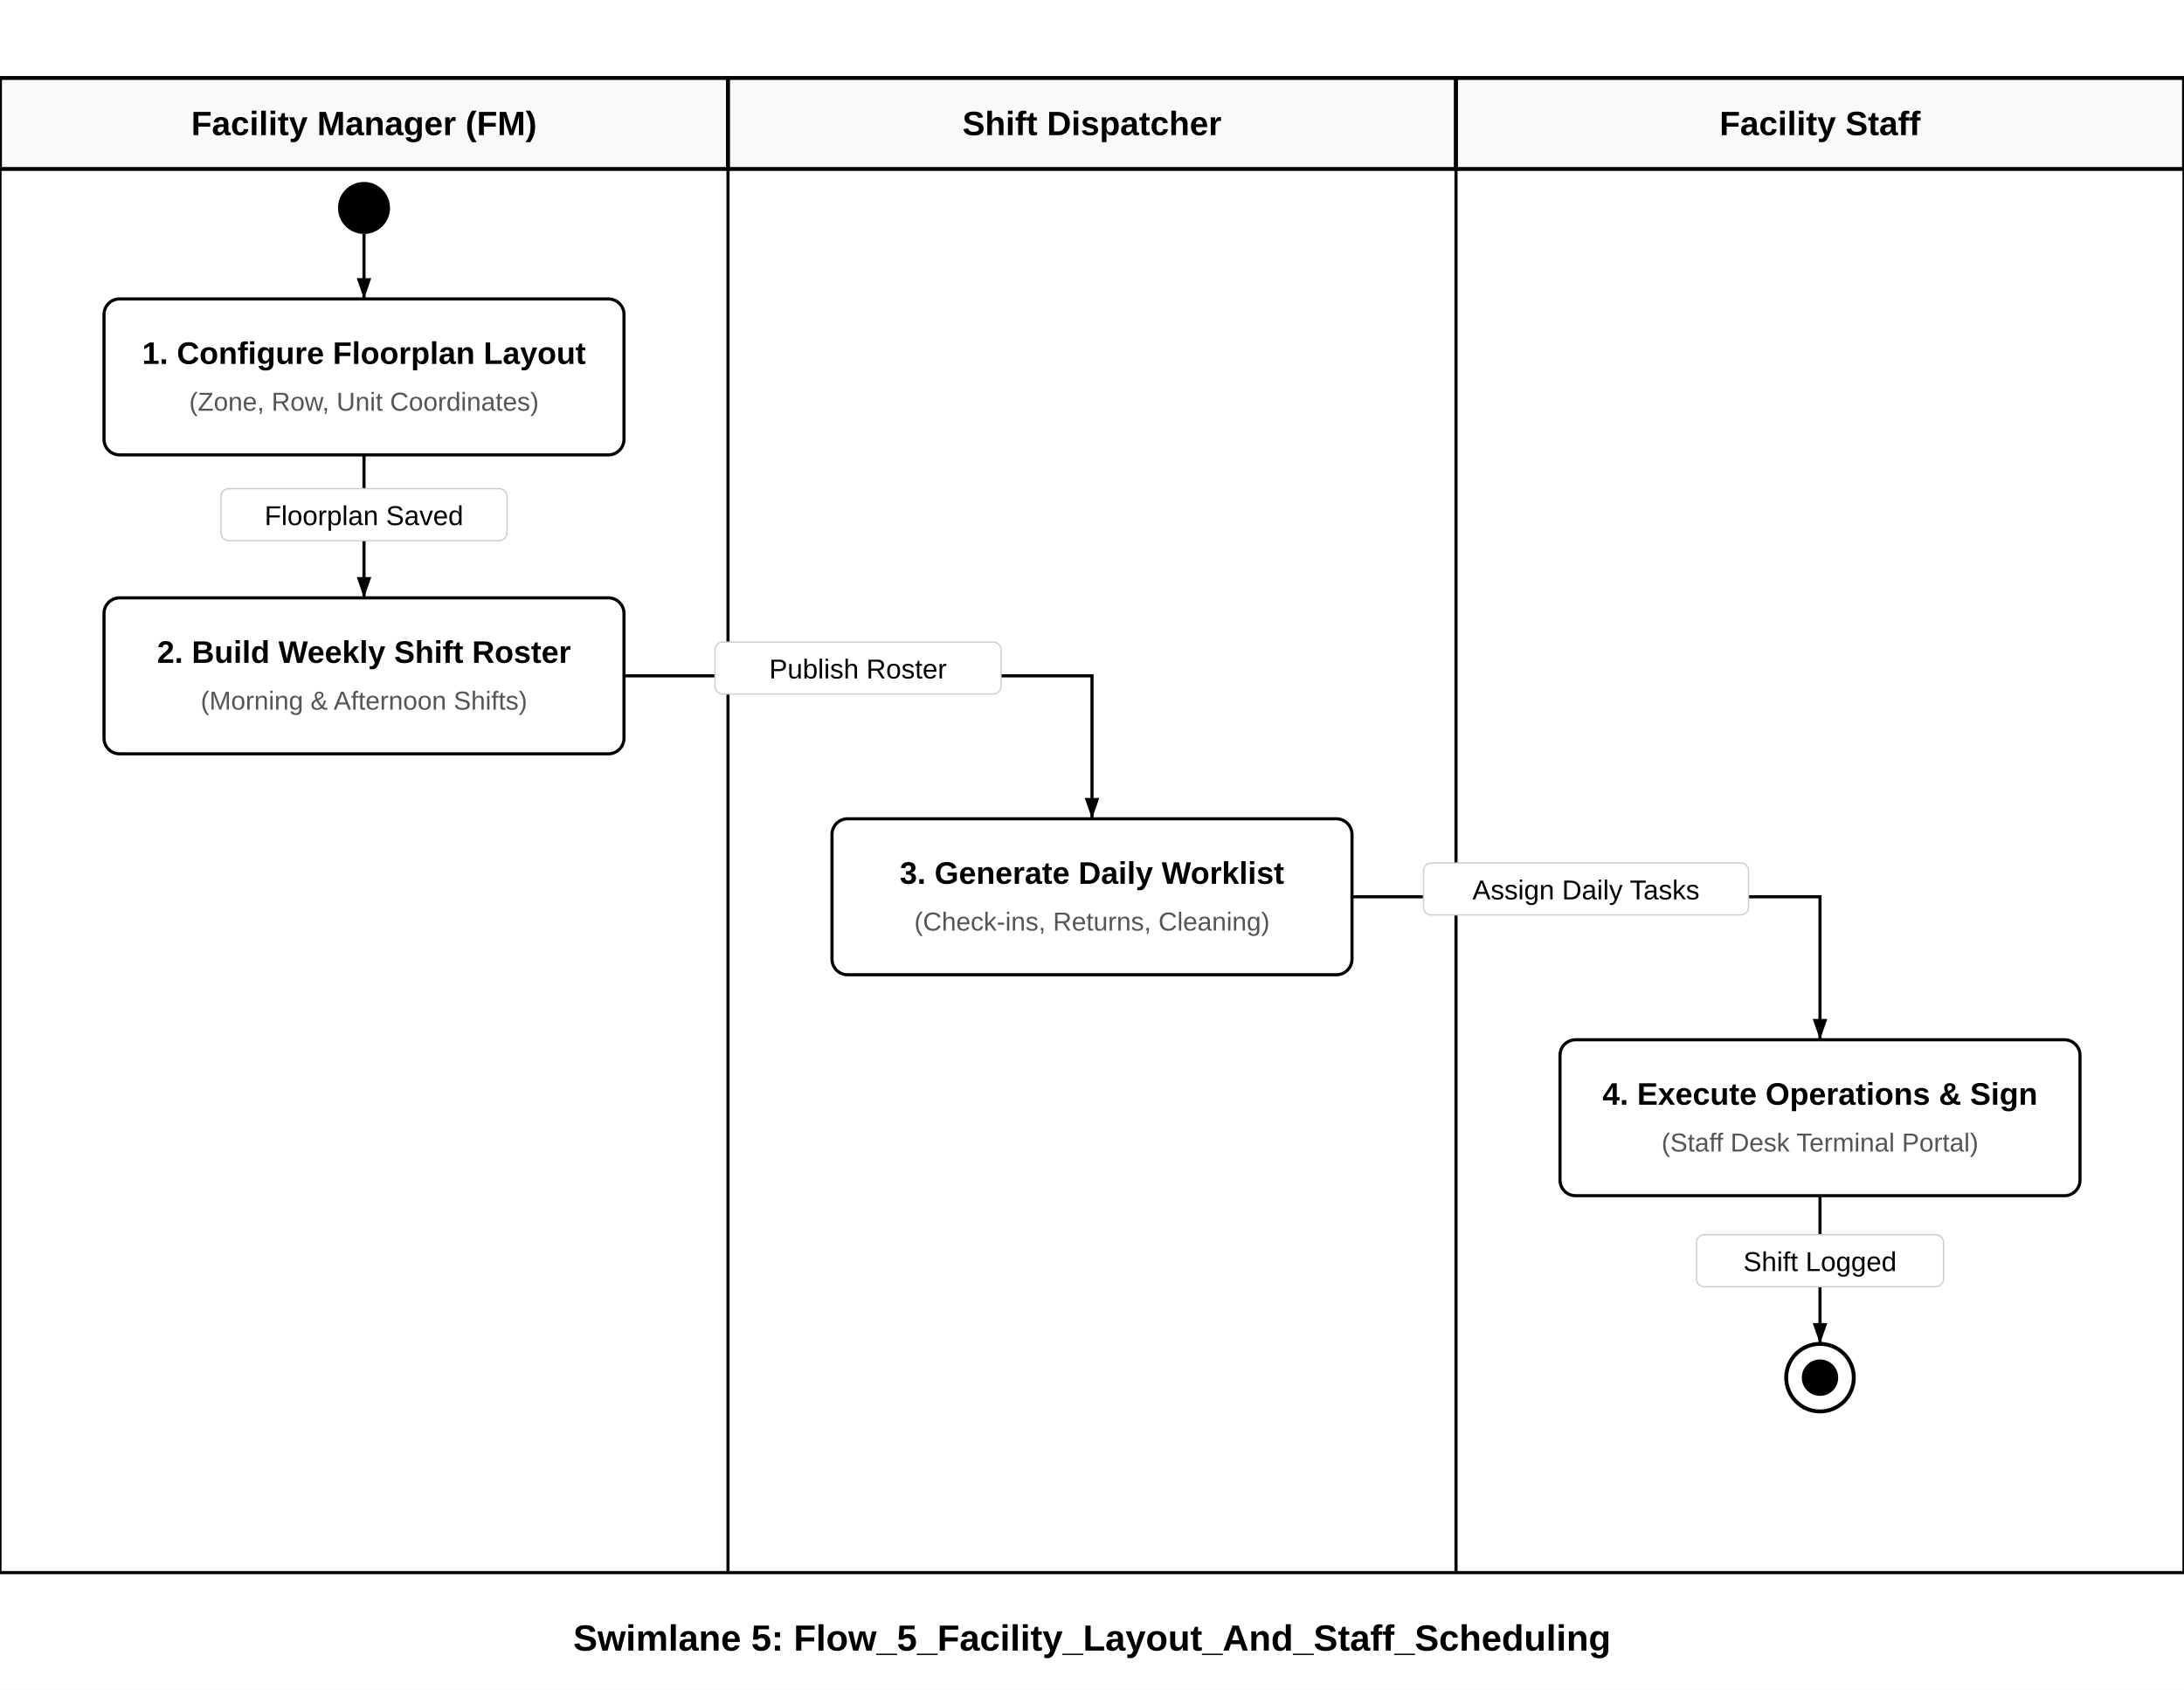
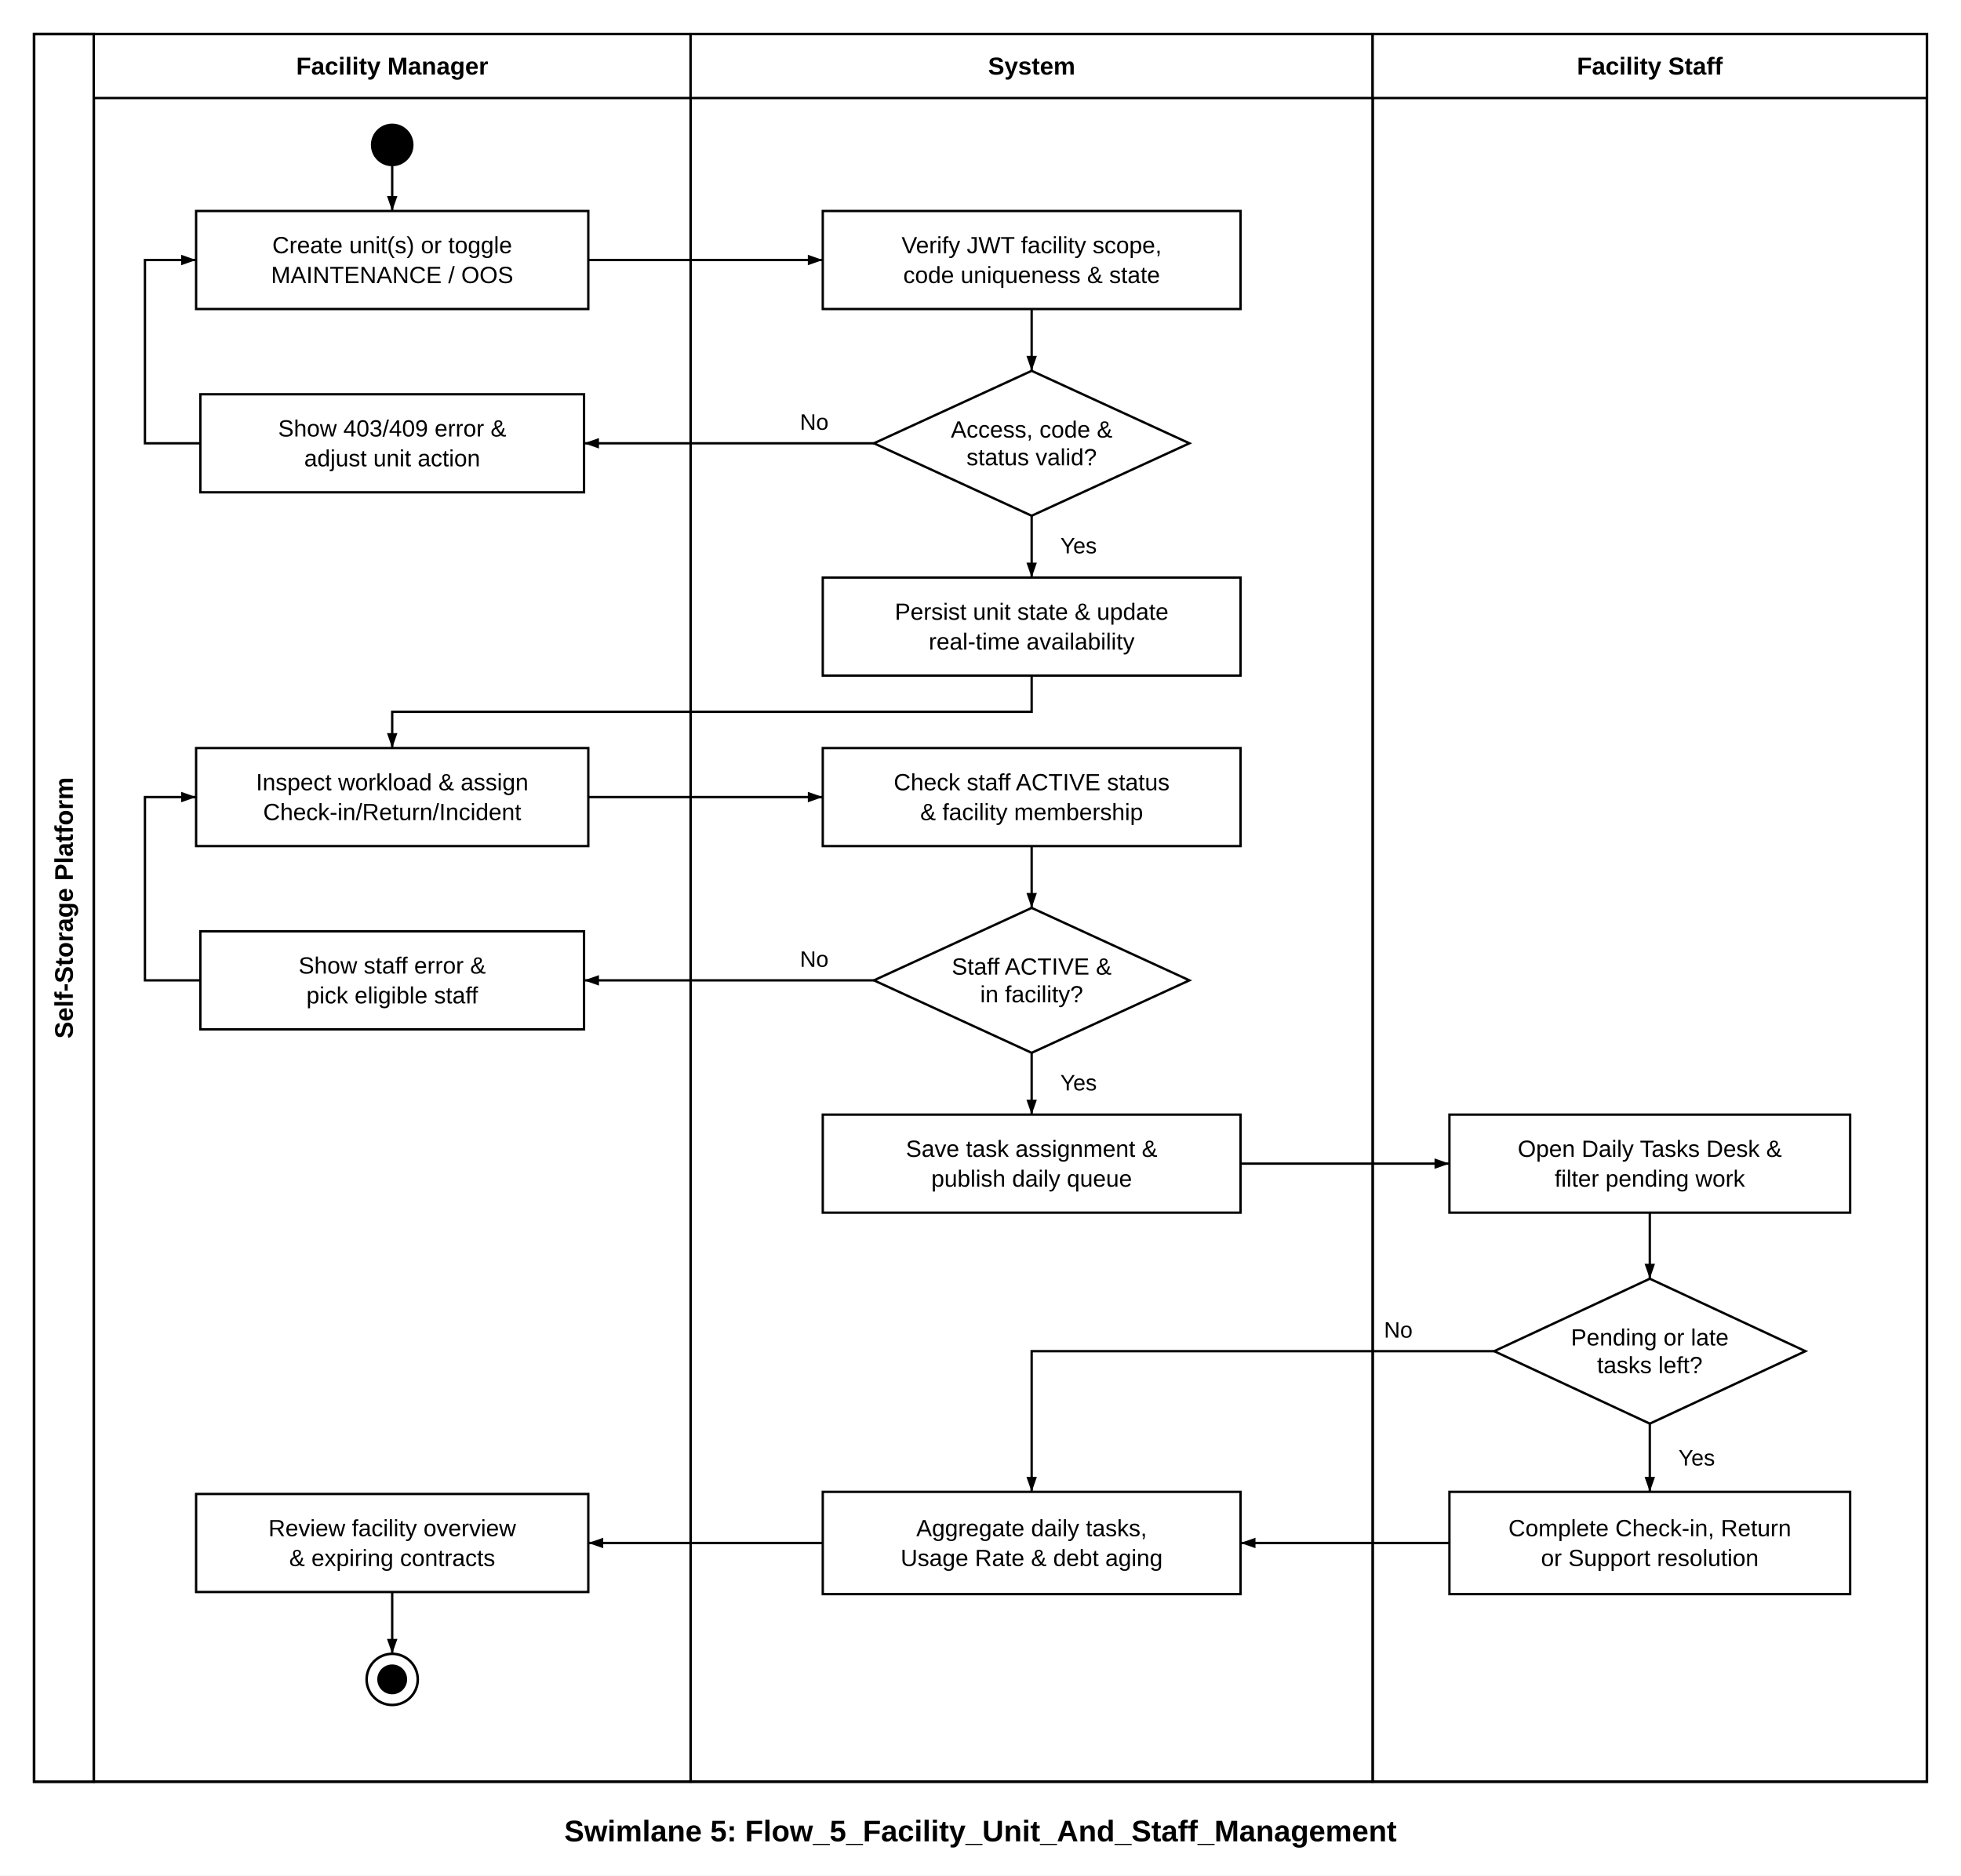
- <svg xmlns="http://www.w3.org/2000/svg" viewBox="0 0 840 650" width="840" height="650">
+ <svg xmlns="http://www.w3.org/2000/svg" viewBox="0 0 920 880" width="920" height="880">
  <style>
-     .lane-title { font-family: Arial, sans-serif; font-size: 13px; font-weight: bold; text-anchor: middle; fill: #000000; }
-     .act-title { font-family: Arial, sans-serif; font-size: 12px; font-weight: bold; text-anchor: middle; fill: #000000; }
-     .act-desc { font-family: Arial, sans-serif; font-size: 10px; text-anchor: middle; fill: #555555; }
-     .edge-label { font-family: Arial, sans-serif; font-size: 10.5px; fill: #000000; text-anchor: middle; }
+     .pool-title { font-family: Arial, sans-serif; font-size: 12px; font-weight: bold; text-anchor: middle; fill: #000000; }
+     .lane-title { font-family: Arial, sans-serif; font-size: 11.5px; font-weight: bold; text-anchor: middle; fill: #000000; }
+     .node-text { font-family: Arial, sans-serif; font-size: 11px; text-anchor: middle; fill: #000000; }
+     .edge-label { font-family: Arial, sans-serif; font-size: 10.5px; text-anchor: middle; fill: #000000; paint-order: stroke; stroke: #ffffff; stroke-width: 4px; stroke-linejoin: round; }
    .caption { font-family: Arial, sans-serif; font-size: 14px; font-weight: bold; text-anchor: middle; fill: #000000; }
  </style>
  <defs>
-     <marker id="arrow" viewBox="0 0 10 10" refX="10" refY="5" markerWidth="8" markerHeight="8" orient="auto" markerUnits="userSpaceOnUse">
+     <marker id="arrow" viewBox="0 0 10 10" refX="10" refY="5" markerWidth="7" markerHeight="7" orient="auto" markerUnits="userSpaceOnUse">
      <path d="M 0 1.5 L 10 5 L 0 8.5 z" fill="#000000" />
    </marker>
  </defs>
-   <rect width="840" height="650" fill="#ffffff" />
-   <rect x="0" y="30" width="280" height="35" stroke="#000000" stroke-width="1.5" fill="#f8f9fa" />
-   <text x="140" y="52" class="lane-title">Facility Manager (FM)</text>
-   <rect x="280" y="30" width="280" height="35" stroke="#000000" stroke-width="1.5" fill="#f8f9fa" />
-   <text x="420" y="52" class="lane-title">Shift Dispatcher</text>
-   <rect x="560" y="30" width="280" height="35" stroke="#000000" stroke-width="1.5" fill="#f8f9fa" />
-   <text x="700" y="52" class="lane-title">Facility Staff</text>
-   <line x1="0" y1="30" x2="0" y2="605" stroke="#000000" stroke-width="1.2" />
-   <line x1="280" y1="30" x2="280" y2="605" stroke="#000000" stroke-width="1.2" />
-   <line x1="560" y1="30" x2="560" y2="605" stroke="#000000" stroke-width="1.2" />
-   <line x1="840" y1="30" x2="840" y2="605" stroke="#000000" stroke-width="1.2" />
-   <line x1="0" y1="605" x2="840" y2="605" stroke="#000000" stroke-width="1.2" />
-   <circle cx="140" cy="80" r="10" fill="#000000" />
-   <path d="M 140 90 L 140 115" stroke="#000000" stroke-width="1.2" fill="none" marker-end="url(#arrow)" />
-   <rect x="40" y="115" width="200" height="60" rx="6" ry="6" stroke="#000000" stroke-width="1.2" fill="#ffffff" />
-   <text x="140" y="140" class="act-title">1. Configure Floorplan Layout</text>
-   <text x="140" y="158" class="act-desc">(Zone, Row, Unit Coordinates)</text>
-   <path d="M 140 175 L 140 230" stroke="#000000" stroke-width="1.2" fill="none" marker-end="url(#arrow)" />
-   <rect x="85" y="188" width="110" height="20" fill="#ffffff" stroke="#cccccc" stroke-width="0.5" rx="3" ry="3" />
-   <text x="140" y="202" class="edge-label">Floorplan Saved</text>
-   <rect x="40" y="230" width="200" height="60" rx="6" ry="6" stroke="#000000" stroke-width="1.2" fill="#ffffff" />
-   <text x="140" y="255" class="act-title">2. Build Weekly Shift Roster</text>
-   <text x="140" y="273" class="act-desc">(Morning &amp; Afternoon Shifts)</text>
-   <path d="M 240 260 L 420 260 L 420 315" stroke="#000000" stroke-width="1.2" fill="none" marker-end="url(#arrow)" />
-   <rect x="275" y="247" width="110" height="20" fill="#ffffff" stroke="#cccccc" stroke-width="0.5" rx="3" ry="3" />
-   <text x="330" y="261" class="edge-label">Publish Roster</text>
-   <rect x="320" y="315" width="200" height="60" rx="6" ry="6" stroke="#000000" stroke-width="1.2" fill="#ffffff" />
-   <text x="420" y="340" class="act-title">3. Generate Daily Worklist</text>
-   <text x="420" y="358" class="act-desc">(Check-ins, Returns, Cleaning)</text>
-   <path d="M 520 345 L 700 345 L 700 400" stroke="#000000" stroke-width="1.2" fill="none" marker-end="url(#arrow)" />
-   <rect x="547.5" y="332" width="125" height="20" fill="#ffffff" stroke="#cccccc" stroke-width="0.5" rx="3" ry="3" />
-   <text x="610" y="346" class="edge-label">Assign Daily Tasks</text>
-   <rect x="600" y="400" width="200" height="60" rx="6" ry="6" stroke="#000000" stroke-width="1.2" fill="#ffffff" />
-   <text x="700" y="425" class="act-title">4. Execute Operations &amp; Sign</text>
-   <text x="700" y="443" class="act-desc">(Staff Desk Terminal Portal)</text>
-   <circle cx="700" cy="530" r="13" stroke="#000000" stroke-width="1.5" fill="#ffffff" />
-   <circle cx="700" cy="530" r="7" fill="#000000" />
-   <path d="M 700 460 L 700 517" stroke="#000000" stroke-width="1.2" fill="none" marker-end="url(#arrow)" />
-   <rect x="652.5" y="475" width="95" height="20" fill="#ffffff" stroke="#cccccc" stroke-width="0.5" rx="3" ry="3" />
-   <text x="700" y="489" class="edge-label">Shift Logged</text>
-   <text x="420" y="635" class="caption">Swimlane 5: Flow_5_Facility_Layout_And_Staff_Scheduling</text>
+   <rect width="920" height="880" fill="#ffffff" />
+   <rect x="16" y="16" width="888" height="820" fill="#ffffff" stroke="#000000" stroke-width="1.2" />
+   <rect x="16" y="16" width="28" height="820" fill="#ffffff" stroke="#000000" stroke-width="1.2" />
+   <text x="30" y="426" transform="rotate(-90 30 426)" class="pool-title" dominant-baseline="central">Self-Storage Platform</text>
+   <rect x="44" y="16" width="280" height="820" fill="none" stroke="#000000" stroke-width="1.1" />
+   <rect x="44" y="16" width="280" height="30" fill="#ffffff" stroke="#000000" stroke-width="1.1" />
+   <text x="184" y="31" class="lane-title" dominant-baseline="central">Facility Manager</text>
+   <rect x="324" y="16" width="320" height="820" fill="none" stroke="#000000" stroke-width="1.1" />
+   <rect x="324" y="16" width="320" height="30" fill="#ffffff" stroke="#000000" stroke-width="1.1" />
+   <text x="484" y="31" class="lane-title" dominant-baseline="central">System</text>
+   <rect x="644" y="16" width="260" height="820" fill="none" stroke="#000000" stroke-width="1.1" />
+   <rect x="644" y="16" width="260" height="30" fill="#ffffff" stroke="#000000" stroke-width="1.1" />
+   <text x="774" y="31" class="lane-title" dominant-baseline="central">Facility Staff</text>
+   <circle cx="184" cy="68" r="10" fill="#000000" />
+   <rect x="92" y="99" width="184" height="46" fill="#ffffff" stroke="#000000" stroke-width="1.1" />
+   <text x="184" y="115" class="node-text" dominant-baseline="central">Create unit(s) or toggle</text>
+   <text x="184" y="129" class="node-text" dominant-baseline="central">MAINTENANCE / OOS</text>
+   <rect x="386" y="99" width="196" height="46" fill="#ffffff" stroke="#000000" stroke-width="1.1" />
+   <text x="484" y="115" class="node-text" dominant-baseline="central">Verify JWT facility scope,</text>
+   <text x="484" y="129" class="node-text" dominant-baseline="central">code uniqueness &amp; state</text>
+   <polygon points="484,174 558,208 484,242 410,208" fill="#ffffff" stroke="#000000" stroke-width="1.1" />
+   <text x="484" y="201.5" class="node-text" dominant-baseline="central">Access, code &amp;</text>
+   <text x="484" y="214.5" class="node-text" dominant-baseline="central">status valid?</text>
+   <rect x="94" y="185" width="180" height="46" fill="#ffffff" stroke="#000000" stroke-width="1.1" />
+   <text x="184" y="201" class="node-text" dominant-baseline="central">Show 403/409 error &amp;</text>
+   <text x="184" y="215" class="node-text" dominant-baseline="central">adjust unit action</text>
+   <rect x="386" y="271" width="196" height="46" fill="#ffffff" stroke="#000000" stroke-width="1.1" />
+   <text x="484" y="287" class="node-text" dominant-baseline="central">Persist unit state &amp; update</text>
+   <text x="484" y="301" class="node-text" dominant-baseline="central">real-time availability</text>
+   <rect x="92" y="351" width="184" height="46" fill="#ffffff" stroke="#000000" stroke-width="1.1" />
+   <text x="184" y="367" class="node-text" dominant-baseline="central">Inspect workload &amp; assign</text>
+   <text x="184" y="381" class="node-text" dominant-baseline="central">Check-in/Return/Incident</text>
+   <rect x="386" y="351" width="196" height="46" fill="#ffffff" stroke="#000000" stroke-width="1.1" />
+   <text x="484" y="367" class="node-text" dominant-baseline="central">Check staff ACTIVE status</text>
+   <text x="484" y="381" class="node-text" dominant-baseline="central">&amp; facility membership</text>
+   <polygon points="484,426 558,460 484,494 410,460" fill="#ffffff" stroke="#000000" stroke-width="1.1" />
+   <text x="484" y="453.5" class="node-text" dominant-baseline="central">Staff ACTIVE &amp;</text>
+   <text x="484" y="466.5" class="node-text" dominant-baseline="central">in facility?</text>
+   <rect x="94" y="437" width="180" height="46" fill="#ffffff" stroke="#000000" stroke-width="1.1" />
+   <text x="184" y="453" class="node-text" dominant-baseline="central">Show staff error &amp;</text>
+   <text x="184" y="467" class="node-text" dominant-baseline="central">pick eligible staff</text>
+   <rect x="386" y="523" width="196" height="46" fill="#ffffff" stroke="#000000" stroke-width="1.1" />
+   <text x="484" y="539" class="node-text" dominant-baseline="central">Save task assignment &amp;</text>
+   <text x="484" y="553" class="node-text" dominant-baseline="central">publish daily queue</text>
+   <rect x="680" y="523" width="188" height="46" fill="#ffffff" stroke="#000000" stroke-width="1.1" />
+   <text x="774" y="539" class="node-text" dominant-baseline="central">Open Daily Tasks Desk &amp;</text>
+   <text x="774" y="553" class="node-text" dominant-baseline="central">filter pending work</text>
+   <polygon points="774,600 847,634 774,668 701,634" fill="#ffffff" stroke="#000000" stroke-width="1.1" />
+   <text x="774" y="627.5" class="node-text" dominant-baseline="central">Pending or late</text>
+   <text x="774" y="640.5" class="node-text" dominant-baseline="central">tasks left?</text>
+   <rect x="680" y="700" width="188" height="48" fill="#ffffff" stroke="#000000" stroke-width="1.1" />
+   <text x="774" y="717" class="node-text" dominant-baseline="central">Complete Check-in, Return</text>
+   <text x="774" y="731" class="node-text" dominant-baseline="central">or Support resolution</text>
+   <rect x="386" y="700" width="196" height="48" fill="#ffffff" stroke="#000000" stroke-width="1.1" />
+   <text x="484" y="717" class="node-text" dominant-baseline="central">Aggregate daily tasks,</text>
+   <text x="484" y="731" class="node-text" dominant-baseline="central">Usage Rate &amp; debt aging</text>
+   <rect x="92" y="701" width="184" height="46" fill="#ffffff" stroke="#000000" stroke-width="1.1" />
+   <text x="184" y="717" class="node-text" dominant-baseline="central">Review facility overview</text>
+   <text x="184" y="731" class="node-text" dominant-baseline="central">&amp; expiring contracts</text>
+   <circle cx="184" cy="788" r="12" fill="#ffffff" stroke="#000000" stroke-width="1.2" />
+   <circle cx="184" cy="788" r="7" fill="#000000" />
+   <path d="M 184 78 L 184 99" fill="none" stroke="#000000" stroke-width="1.1" marker-end="url(#arrow)" />
+   <path d="M 276 122 L 386 122" fill="none" stroke="#000000" stroke-width="1.1" marker-end="url(#arrow)" />
+   <path d="M 484 145 L 484 174" fill="none" stroke="#000000" stroke-width="1.1" marker-end="url(#arrow)" />
+   <path d="M 410 208 L 274 208" fill="none" stroke="#000000" stroke-width="1.1" marker-end="url(#arrow)" />
+   <text x="382" y="198" class="edge-label" dominant-baseline="central">No</text>
+   <path d="M 94 208 L 68 208 L 68 122 L 92 122" fill="none" stroke="#000000" stroke-width="1.1" marker-end="url(#arrow)" />
+   <path d="M 484 242 L 484 271" fill="none" stroke="#000000" stroke-width="1.1" marker-end="url(#arrow)" />
+   <text x="506" y="256" class="edge-label" dominant-baseline="central">Yes</text>
+   <path d="M 484 317 L 484 334 L 184 334 L 184 351" fill="none" stroke="#000000" stroke-width="1.1" marker-end="url(#arrow)" />
+   <path d="M 276 374 L 386 374" fill="none" stroke="#000000" stroke-width="1.1" marker-end="url(#arrow)" />
+   <path d="M 484 397 L 484 426" fill="none" stroke="#000000" stroke-width="1.1" marker-end="url(#arrow)" />
+   <path d="M 410 460 L 274 460" fill="none" stroke="#000000" stroke-width="1.1" marker-end="url(#arrow)" />
+   <text x="382" y="450" class="edge-label" dominant-baseline="central">No</text>
+   <path d="M 94 460 L 68 460 L 68 374 L 92 374" fill="none" stroke="#000000" stroke-width="1.1" marker-end="url(#arrow)" />
+   <path d="M 484 494 L 484 523" fill="none" stroke="#000000" stroke-width="1.1" marker-end="url(#arrow)" />
+   <text x="506" y="508" class="edge-label" dominant-baseline="central">Yes</text>
+   <path d="M 582 546 L 680 546" fill="none" stroke="#000000" stroke-width="1.1" marker-end="url(#arrow)" />
+   <path d="M 774 569 L 774 600" fill="none" stroke="#000000" stroke-width="1.1" marker-end="url(#arrow)" />
+   <path d="M 774 668 L 774 700" fill="none" stroke="#000000" stroke-width="1.1" marker-end="url(#arrow)" />
+   <text x="796" y="684" class="edge-label" dominant-baseline="central">Yes</text>
+   <path d="M 680 724 L 582 724" fill="none" stroke="#000000" stroke-width="1.1" marker-end="url(#arrow)" />
+   <path d="M 701 634 L 484 634 L 484 700" fill="none" stroke="#000000" stroke-width="1.1" marker-end="url(#arrow)" />
+   <text x="656" y="624" class="edge-label" dominant-baseline="central">No</text>
+   <path d="M 386 724 L 276 724" fill="none" stroke="#000000" stroke-width="1.1" marker-end="url(#arrow)" />
+   <path d="M 184 747 L 184 776" fill="none" stroke="#000000" stroke-width="1.1" marker-end="url(#arrow)" />
+   <text x="460" y="864" class="caption">Swimlane 5: Flow_5_Facility_Unit_And_Staff_Management</text>
</svg>
